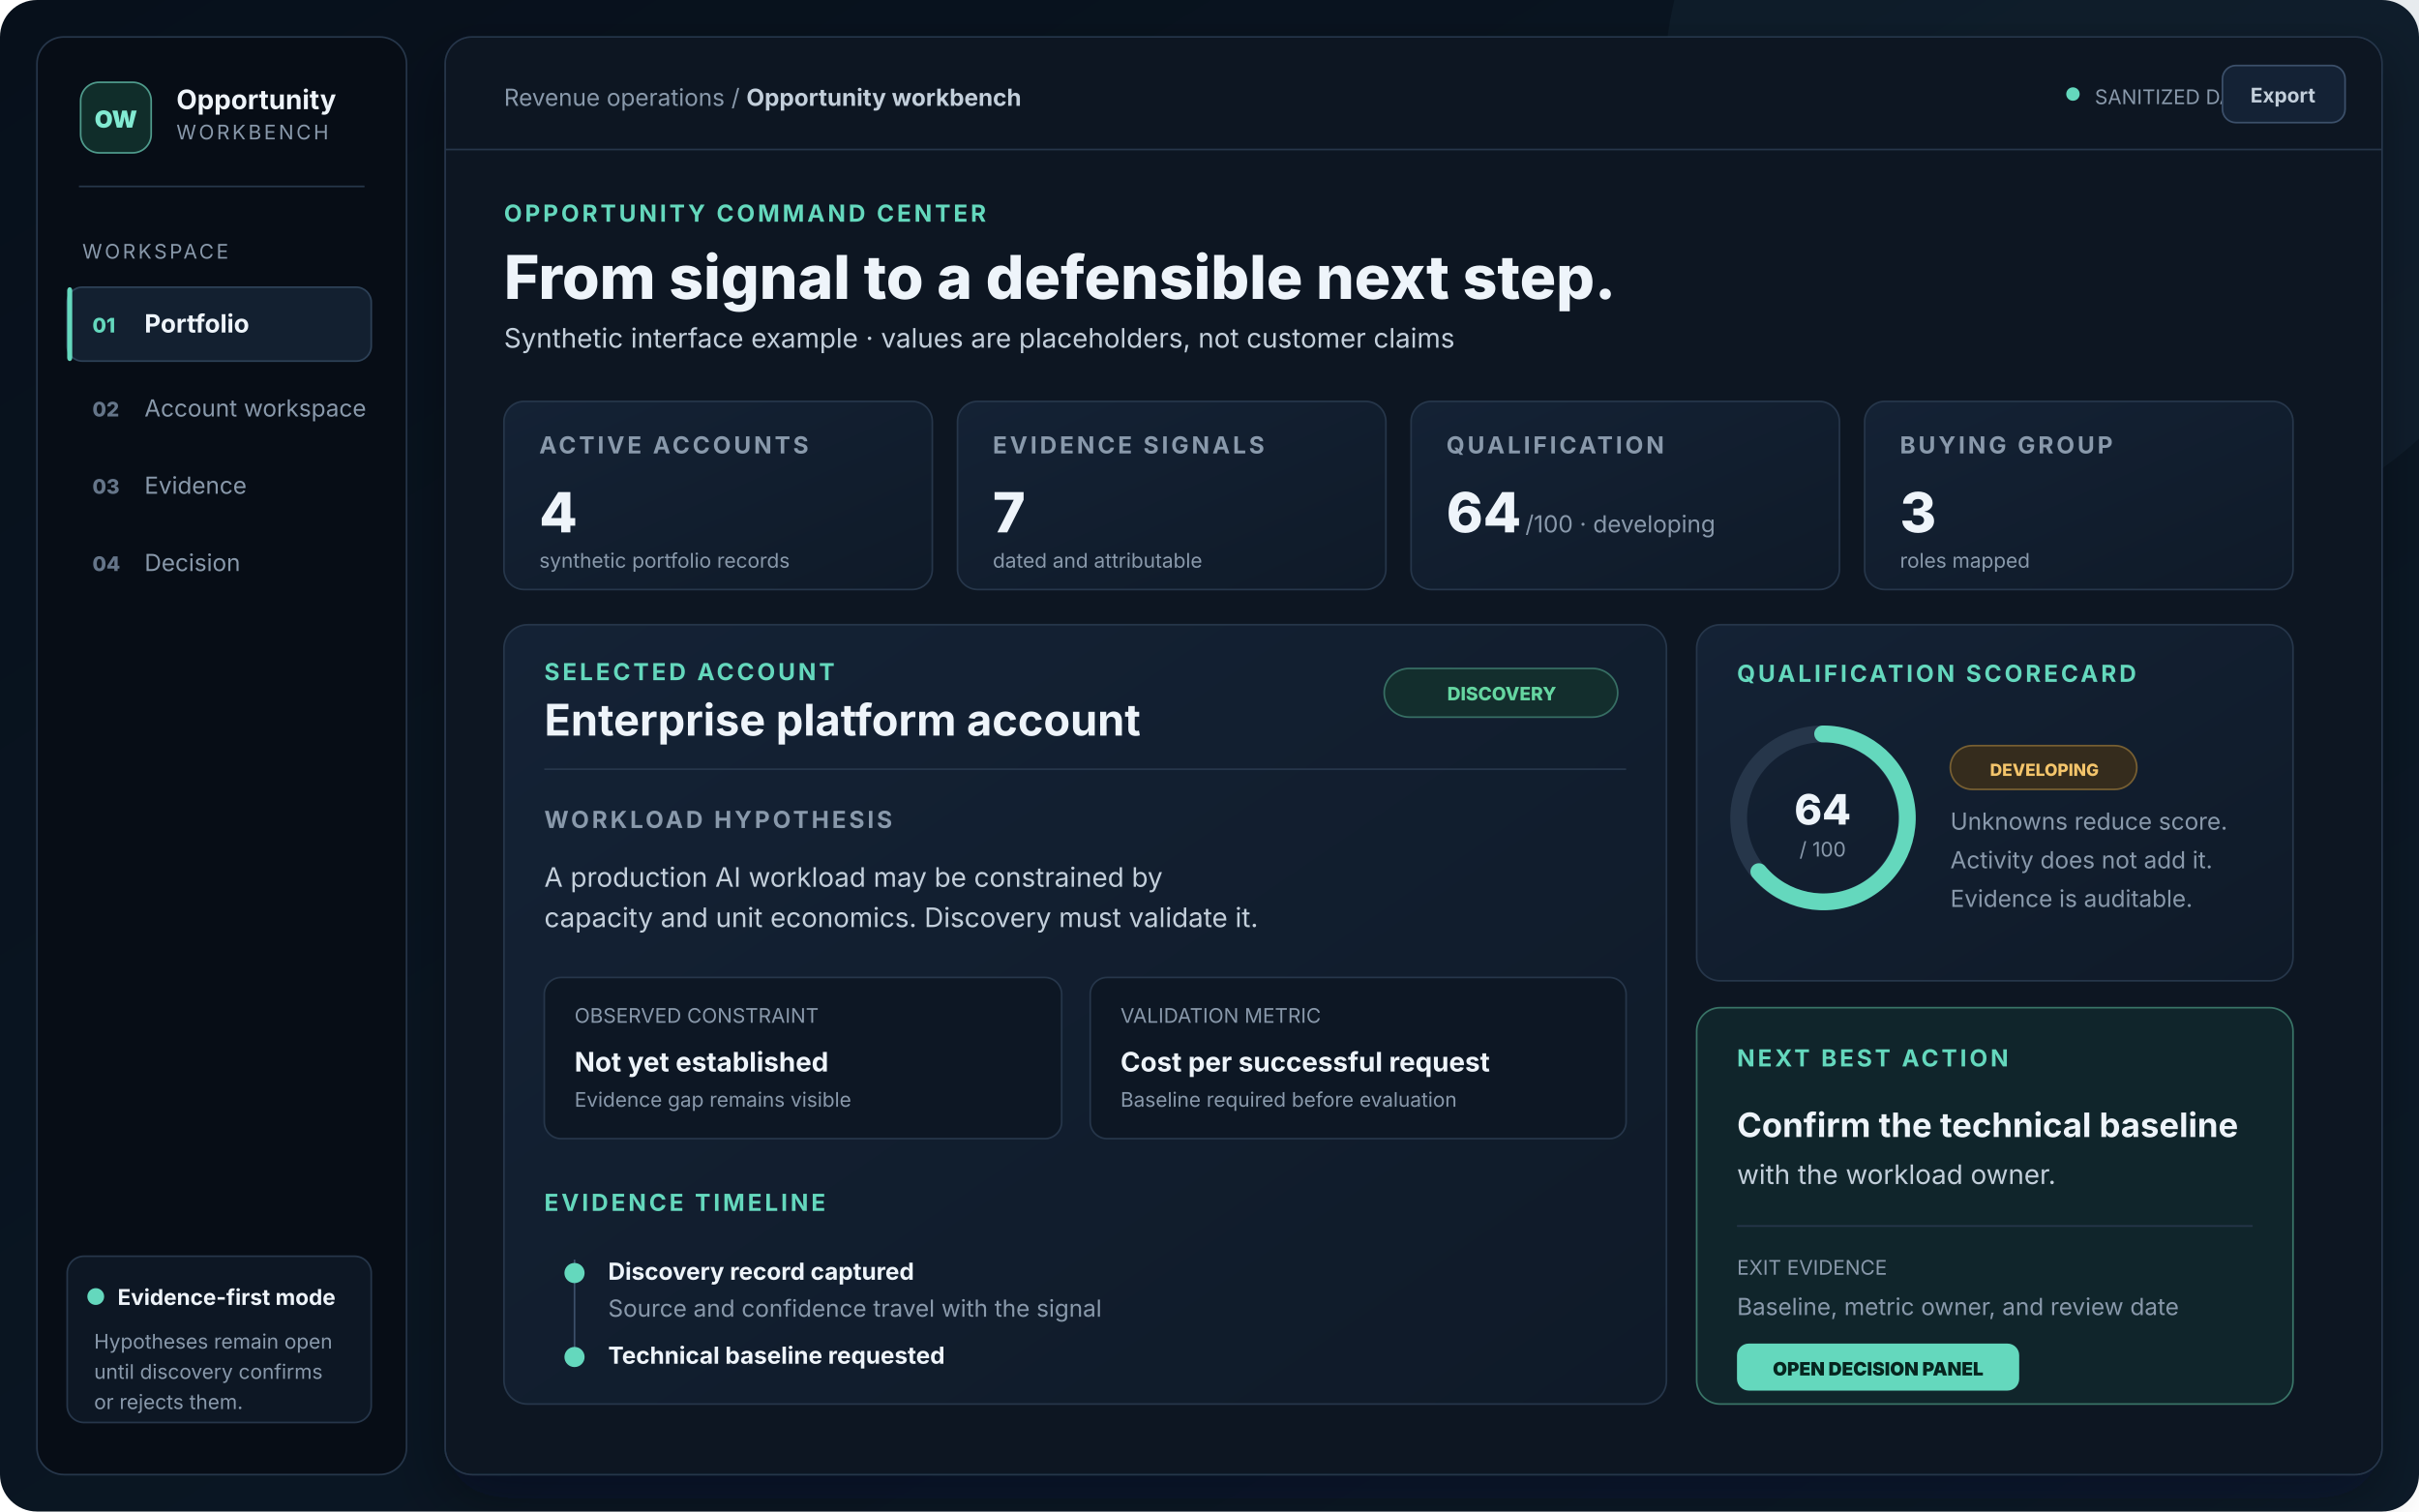
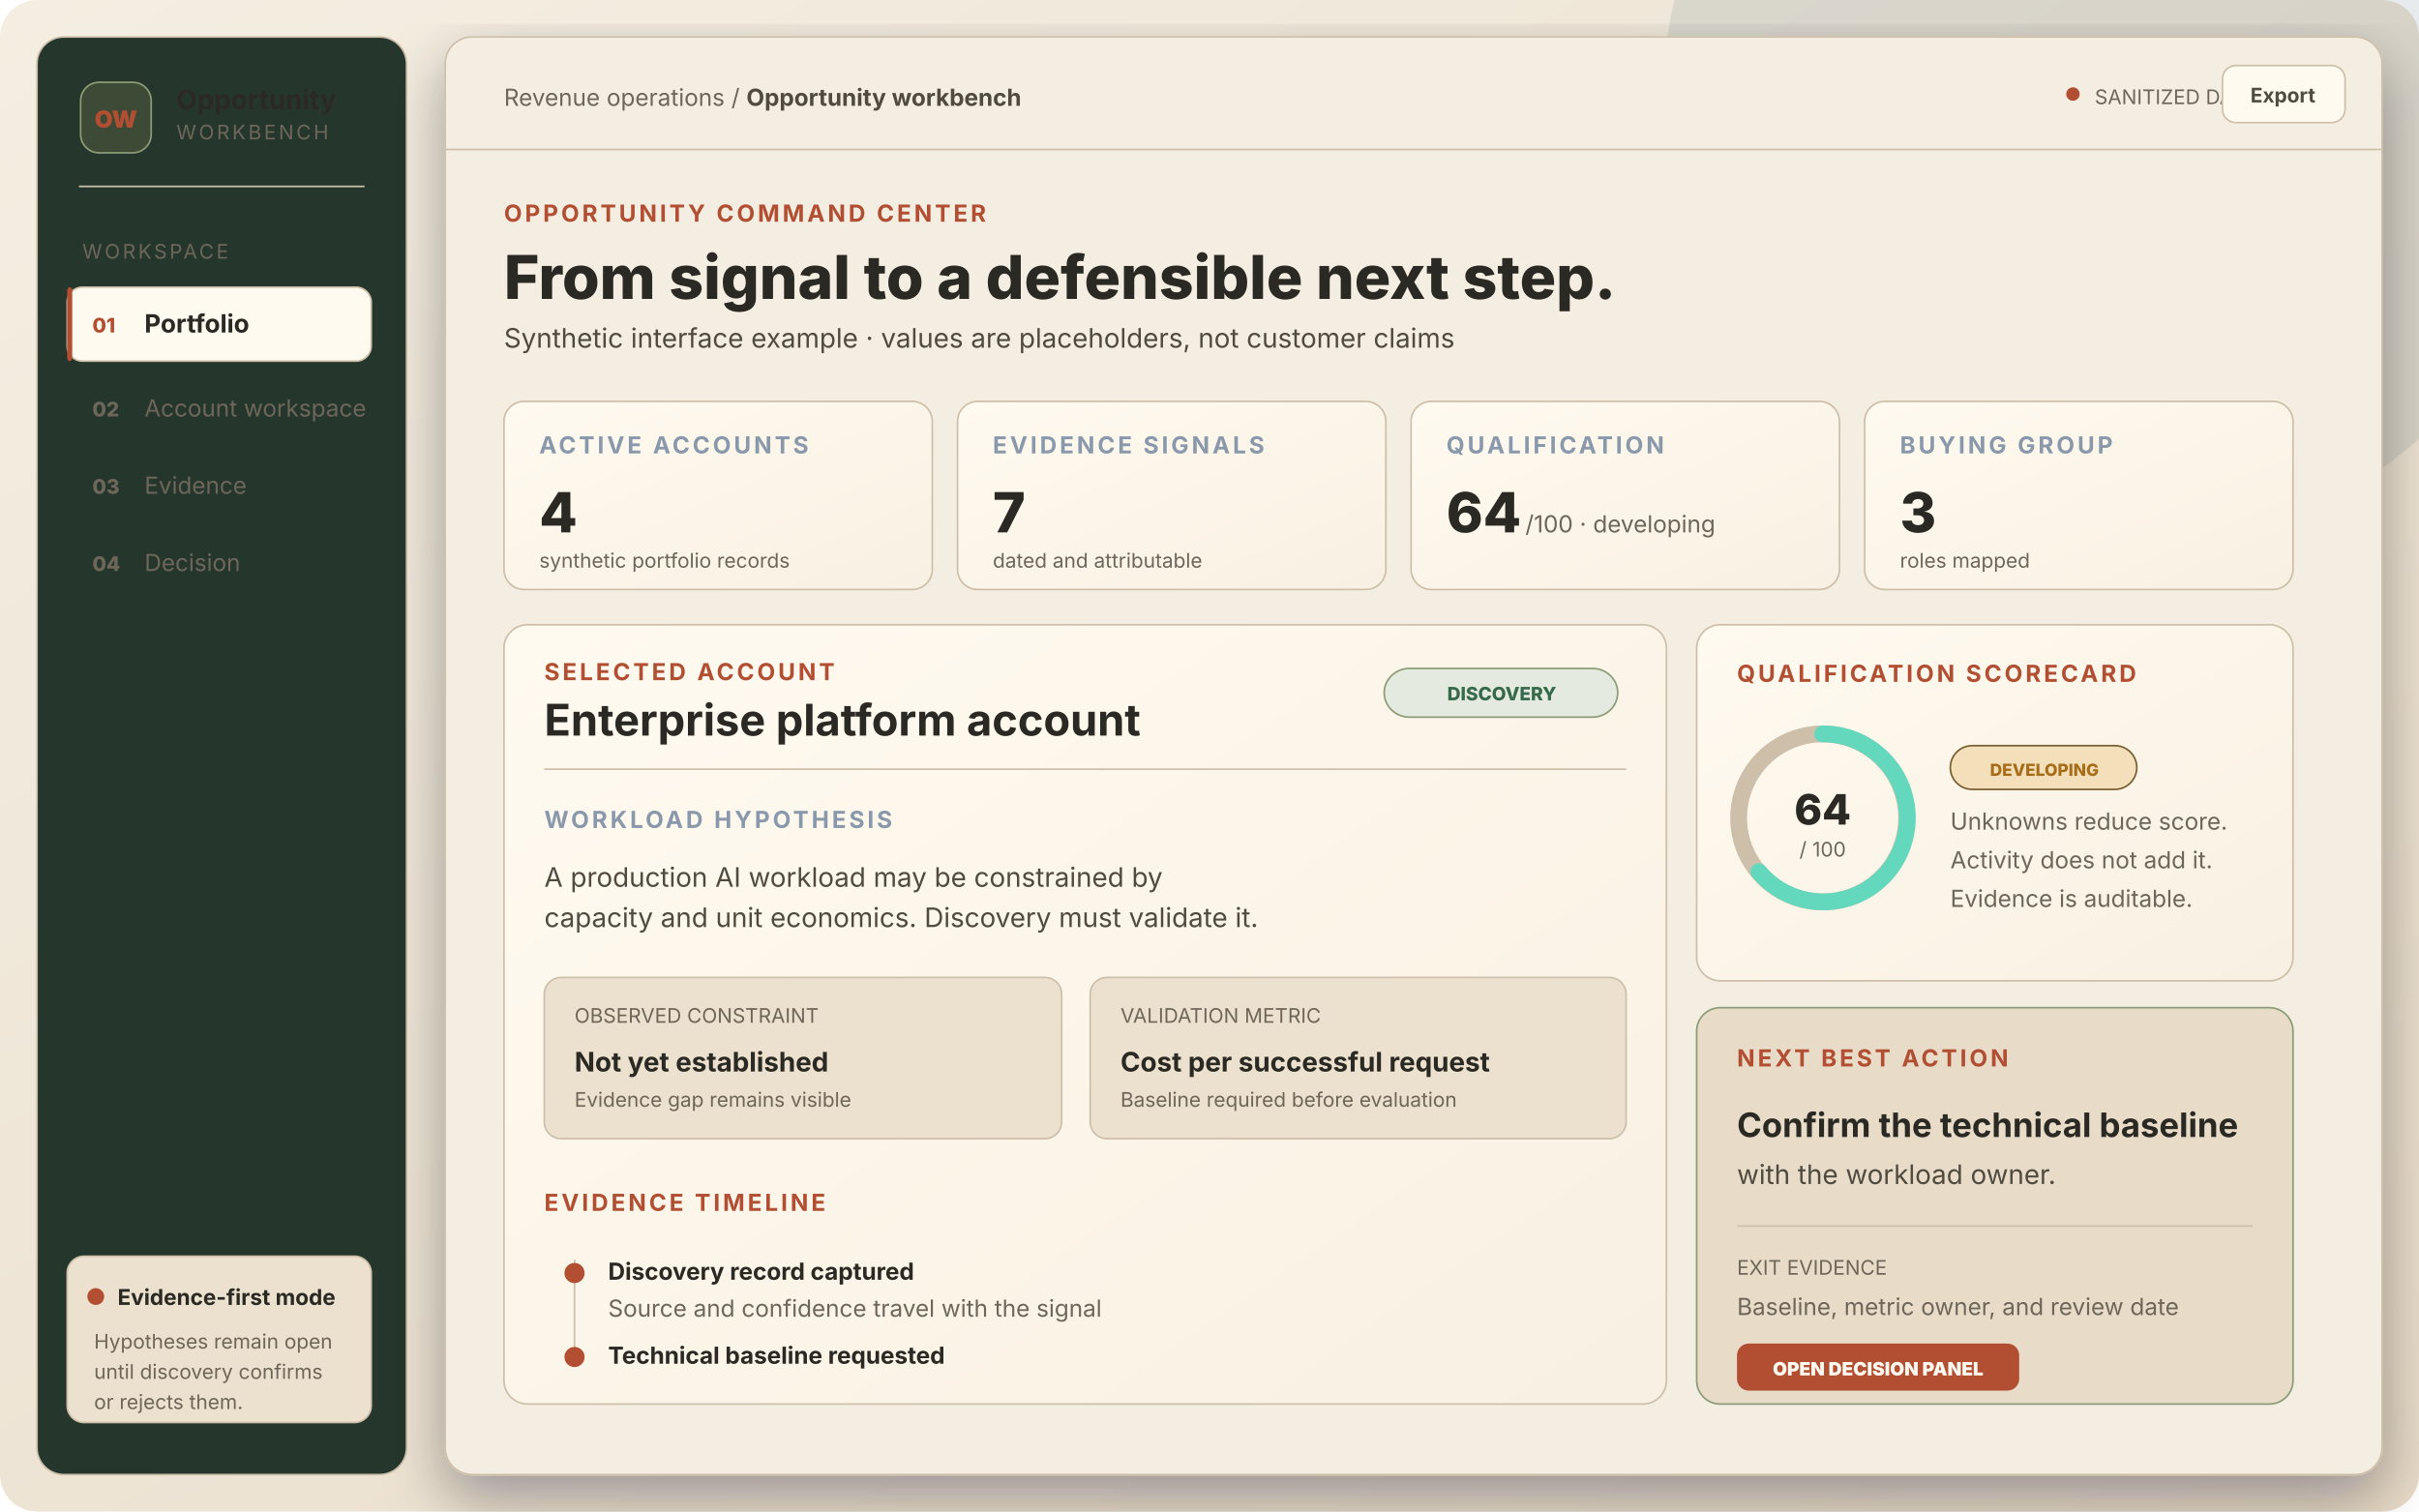
<svg xmlns="http://www.w3.org/2000/svg" width="1440" height="900" viewBox="0 0 1440 900" role="img" aria-labelledby="title desc">
  <defs>
    <linearGradient id="background" x1="0" x2="1" y1="0" y2="1">
      <stop offset="0" stop-color="#07101b" />
      <stop offset="1" stop-color="#0d1b29" />
    </linearGradient>
    <linearGradient id="panel" x1="0" x2="1" y1="0" y2="1">
      <stop offset="0" stop-color="#142235" />
      <stop offset="1" stop-color="#0f1a28" />
    </linearGradient>
    <filter id="shadow" x="-15%" y="-15%" width="130%" height="140%">
      <feDropShadow dx="0" dy="14" stdDeviation="18" flood-color="#000814" flood-opacity=".35" />
    </filter>
    <style>
      text { font-family: Inter, ui-sans-serif, system-ui, -apple-system, BlinkMacSystemFont, "Segoe UI", sans-serif; }
      .label { fill: #8999ab; font-size: 14px; font-weight: 700; letter-spacing: 1.7px; }
      .heading { fill: #eef4fa; font-size: 26px; font-weight: 750; }
      .body { fill: #c3cfdb; font-size: 16px; }
      .small { fill: #8999ab; font-size: 14px; }
      .micro { fill: #8999ab; font-size: 12px; }
      .accent { fill: #64d8bd; }
      .rule { stroke: #26364a; stroke-width: 1; }
+     </style>
+     <style>
+       /* The GitHub preview mirrors the warm field-journal application theme. */
+       text { font-family: Georgia, "Times New Roman", serif !important; }
+       .label, .small, .micro { font-family: "Azeret Mono", "Courier New", monospace !important; }
+       .heading { fill: #2b2923 !important; }
+       .body { fill: #504b40 !important; }
+       .small, .micro { fill: #6d6659 !important; }
+       .accent { fill: #b24e32 !important; }
+       .rule { stroke: #cdbfa9 !important; }
+       stop[stop-color="#07101b"] { stop-color: #f4eee2 !important; }
+       stop[stop-color="#0d1b29"] { stop-color: #e7dac7 !important; }
+       stop[stop-color="#142235"] { stop-color: #fffaf0 !important; }
+       stop[stop-color="#0f1a28"] { stop-color: #f8f0e2 !important; }
+       [fill="#07101b"], [fill="#0d1b29"], [fill="#0a1420"] { fill: #f4eee2 !important; }
+       [fill="#142235"], [fill="#0f1a28"], [fill="#132030"] { fill: #fffaf0 !important; }
+       [fill="#070d16"] { fill: #25372d !important; }
+       [fill="#0d1724"] { fill: #ece0ce !important; }
+       [fill="#10252b"] { fill: #e8dcc8 !important; }
+       [fill="#102d2a"] { fill: #3d4a35 !important; }
+       [fill="#132e2d"] { fill: #e4eadf !important; }
+       [fill="#352c1d"] { fill: #f3e0bb !important; }
+       [fill="#eef4fa"] { fill: #2b2923 !important; }
+       [fill="#c3cfdb"] { fill: #504b40 !important; }
+       [fill="#8999ab"], [fill="#657589"] { fill: #6d6659 !important; }
+       [fill="#64d8bd"], [fill="#82ead2"] { fill: #b24e32 !important; }
+       [fill="#65d6a1"] { fill: #366a4b !important; }
+       [fill="#f4c56b"] { fill: #a76d18 !important; }
+       [fill="#06251f"] { fill: #fff9ef !important; }
+       [stroke="#26364a"], [stroke="#2d4157"], [stroke="#3c506a"] { stroke: #cdbfa9 !important; }
+       [stroke="#4f9b8c"], [stroke="#376f64"], [stroke="#397467"] { stroke: #8c9c76 !important; }
    </style>
  </defs>
  <rect width="1440" height="900" rx="22" fill="url(#background)" />
  <circle cx="1260" cy="60" r="270" fill="#31566d" opacity=".12" />
  <rect x="22" y="22" width="220" height="856" rx="16" fill="#070d16" stroke="#26364a" />
  <rect x="48" y="49" width="42" height="42" rx="11" fill="#102d2a" stroke="#4f9b8c" />
  <text x="69" y="76" fill="#82ead2" font-size="14" font-weight="900" text-anchor="middle">OW</text>
  <text x="105" y="65" fill="#eef4fa" font-size="16" font-weight="750">Opportunity</text>
  <text x="105" y="83" class="micro" letter-spacing="1.5">WORKBENCH</text>
  <line x1="47" y1="111" x2="217" y2="111" class="rule" />
  <text x="49" y="154" class="micro" letter-spacing="1.5">WORKSPACE</text>
  <rect x="40" y="171" width="181" height="44" rx="9" fill="#132030" stroke="#2d4157" />
  <rect x="40" y="171" width="3" height="44" rx="2" fill="#64d8bd" />
  <text x="55" y="198" class="accent" font-size="12" font-weight="800">01</text>
  <text x="86" y="198" fill="#eef4fa" font-size="15" font-weight="700">Portfolio</text>
  <text x="55" y="248" fill="#657589" font-size="12" font-weight="800">02</text>
  <text x="86" y="248" class="small">Account workspace</text>
  <text x="55" y="294" fill="#657589" font-size="12" font-weight="800">03</text>
  <text x="86" y="294" class="small">Evidence</text>
  <text x="55" y="340" fill="#657589" font-size="12" font-weight="800">04</text>
  <text x="86" y="340" class="small">Decision</text>
  <rect x="40" y="748" width="181" height="99" rx="10" fill="#0d1724" stroke="#26364a" />
  <circle cx="57" cy="772" r="5" fill="#64d8bd" />
  <text x="70" y="777" fill="#eef4fa" font-size="13" font-weight="700">Evidence-first mode</text>
  <text x="56" y="803" class="micro">Hypotheses remain open</text>
  <text x="56" y="821" class="micro">until discovery confirms</text>
  <text x="56" y="839" class="micro">or rejects them.</text>
  <g filter="url(#shadow)">
    <rect x="265" y="22" width="1153" height="856" rx="16" fill="#0a1420" stroke="#26364a" />
  </g>
  <line x1="265" y1="89" x2="1418" y2="89" class="rule" />
  <text x="300" y="63" class="small">Revenue operations  /  <tspan fill="#c3cfdb" font-weight="700">Opportunity workbench</tspan>
  </text>
  <circle cx="1234" cy="56" r="4" fill="#64d8bd" />
  <text x="1247" y="62" class="micro">SANITIZED DATA</text>
  <rect x="1323" y="39" width="73" height="34" rx="8" fill="#142235" stroke="#3c506a" />
  <text x="1359" y="61" fill="#c3cfdb" font-size="12" font-weight="700" text-anchor="middle">Export</text>
  <text x="300" y="132" class="label accent">OPPORTUNITY COMMAND CENTER</text>
  <text x="300" y="178" fill="#eef4fa" font-size="36" font-weight="760">From signal to a defensible next step.</text>
  <text x="300" y="207" class="body">Synthetic interface example · values are placeholders, not customer claims</text>
  <g>
    <rect x="300" y="239" width="255" height="112" rx="12" fill="url(#panel)" stroke="#26364a" />
    <text x="321" y="270" class="label">ACTIVE ACCOUNTS</text>
    <text x="321" y="317" fill="#eef4fa" font-size="33" font-weight="760">4</text>
    <text x="321" y="338" class="micro">synthetic portfolio records</text>
    <rect x="570" y="239" width="255" height="112" rx="12" fill="url(#panel)" stroke="#26364a" />
    <text x="591" y="270" class="label">EVIDENCE SIGNALS</text>
    <text x="591" y="317" fill="#eef4fa" font-size="33" font-weight="760">7</text>
    <text x="591" y="338" class="micro">dated and attributable</text>
    <rect x="840" y="239" width="255" height="112" rx="12" fill="url(#panel)" stroke="#26364a" />
    <text x="861" y="270" class="label">QUALIFICATION</text>
    <text x="861" y="317" fill="#eef4fa" font-size="33" font-weight="760">64</text>
    <text x="908" y="317" class="small">/100 · developing</text>
    <rect x="1110" y="239" width="255" height="112" rx="12" fill="url(#panel)" stroke="#26364a" />
    <text x="1131" y="270" class="label">BUYING GROUP</text>
    <text x="1131" y="317" fill="#eef4fa" font-size="33" font-weight="760">3</text>
    <text x="1131" y="338" class="micro">roles mapped</text>
  </g>
  <rect x="300" y="372" width="692" height="464" rx="14" fill="url(#panel)" stroke="#26364a" />
  <text x="324" y="405" class="label accent">SELECTED ACCOUNT</text>
  <text x="324" y="438" class="heading">Enterprise platform account</text>
  <rect x="824" y="398" width="139" height="29" rx="15" fill="#132e2d" stroke="#376f64" />
  <text x="894" y="417" fill="#65d6a1" font-size="11" font-weight="800" text-anchor="middle">DISCOVERY</text>
  <line x1="324" y1="458" x2="968" y2="458" class="rule" />
  <text x="324" y="493" class="label">WORKLOAD HYPOTHESIS</text>
  <text x="324" y="528" class="body">A production AI workload may be constrained by</text>
  <text x="324" y="552" class="body">capacity and unit economics. Discovery must validate it.</text>
  <rect x="324" y="582" width="308" height="96" rx="10" fill="#0d1724" stroke="#26364a" />
  <text x="342" y="609" class="micro">OBSERVED CONSTRAINT</text>
  <text x="342" y="638" fill="#eef4fa" font-size="16" font-weight="700">Not yet established</text>
  <text x="342" y="659" class="micro">Evidence gap remains visible</text>
  <rect x="649" y="582" width="319" height="96" rx="10" fill="#0d1724" stroke="#26364a" />
  <text x="667" y="609" class="micro">VALIDATION METRIC</text>
  <text x="667" y="638" fill="#eef4fa" font-size="16" font-weight="700">Cost per successful request</text>
  <text x="667" y="659" class="micro">Baseline required before evaluation</text>
  <text x="324" y="721" class="label accent">EVIDENCE TIMELINE</text>
  <line x1="342" y1="750" x2="342" y2="806" stroke="#3c506a" />
  <circle cx="342" cy="758" r="6" fill="#64d8bd" />
  <text x="362" y="762" fill="#eef4fa" font-size="14" font-weight="700">Discovery record captured</text>
  <text x="362" y="784" class="small">Source and confidence travel with the signal</text>
  <circle cx="342" cy="808" r="6" fill="#64d8bd" />
  <text x="362" y="812" fill="#eef4fa" font-size="14" font-weight="700">Technical baseline requested</text>
  <rect x="1010" y="372" width="355" height="212" rx="14" fill="url(#panel)" stroke="#26364a" />
  <text x="1034" y="406" class="label accent">QUALIFICATION SCORECARD</text>
  <circle cx="1085" cy="487" r="50" fill="none" stroke="#26364a" stroke-width="10" />
  <path d="M1085 437 A50 50 0 1 1 1047 519" fill="none" stroke="#64d8bd" stroke-width="10" stroke-linecap="round" />
  <text x="1085" y="491" fill="#eef4fa" font-size="25" font-weight="800" text-anchor="middle">64</text>
  <text x="1085" y="510" class="micro" text-anchor="middle">/ 100</text>
  <rect x="1161" y="444" width="111" height="26" rx="13" fill="#352c1d" stroke="#775f32" />
  <text x="1217" y="462" fill="#f4c56b" font-size="10" font-weight="800" text-anchor="middle">DEVELOPING</text>
  <text x="1161" y="494" class="small">Unknowns reduce score.</text>
  <text x="1161" y="517" class="small">Activity does not add it.</text>
  <text x="1161" y="540" class="small">Evidence is auditable.</text>
  <rect x="1010" y="600" width="355" height="236" rx="14" fill="#10252b" stroke="#397467" />
  <text x="1034" y="635" class="label accent">NEXT BEST ACTION</text>
  <text x="1034" y="677" fill="#eef4fa" font-size="20" font-weight="750">Confirm the technical baseline</text>
  <text x="1034" y="705" class="body">with the workload owner.</text>
  <line x1="1034" y1="730" x2="1341" y2="730" class="rule" />
  <text x="1034" y="759" class="micro">EXIT EVIDENCE</text>
  <text x="1034" y="783" class="small">Baseline, metric owner, and review date</text>
  <rect x="1034" y="800" width="168" height="28" rx="7" fill="#64d8bd" />
  <text x="1118" y="819" fill="#06251f" font-size="11" font-weight="850" text-anchor="middle">OPEN DECISION PANEL</text>
</svg>
